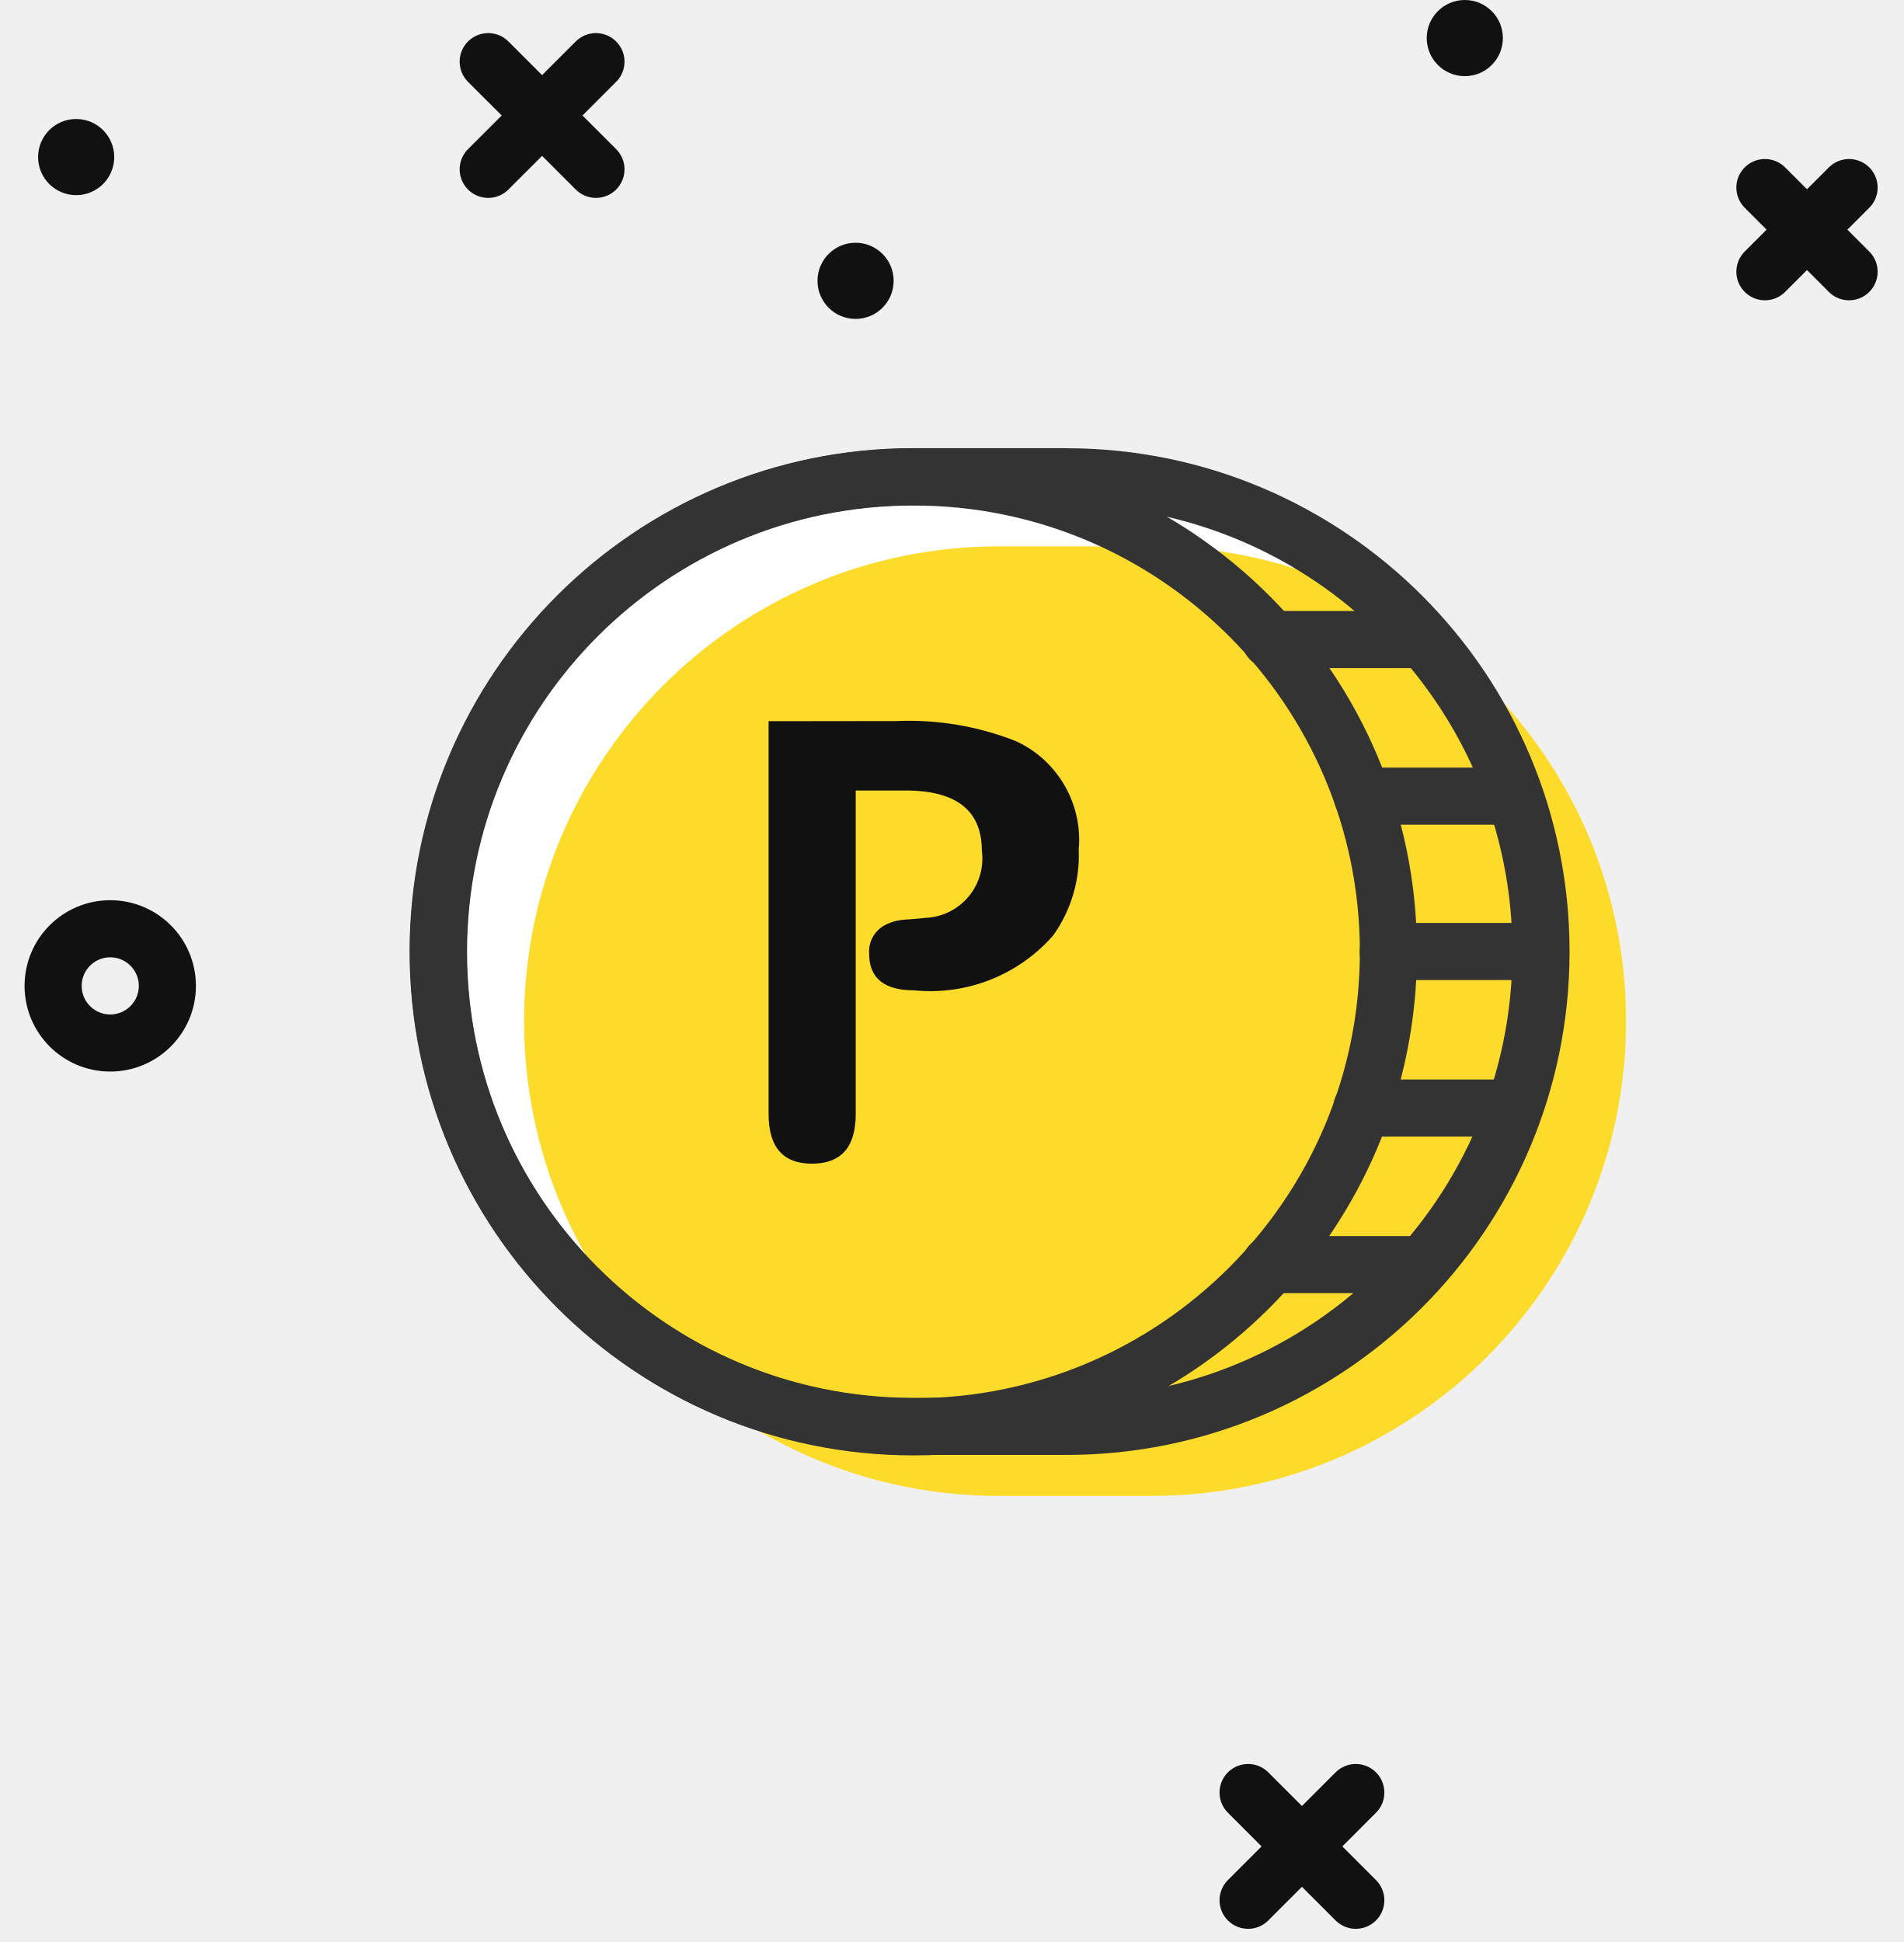
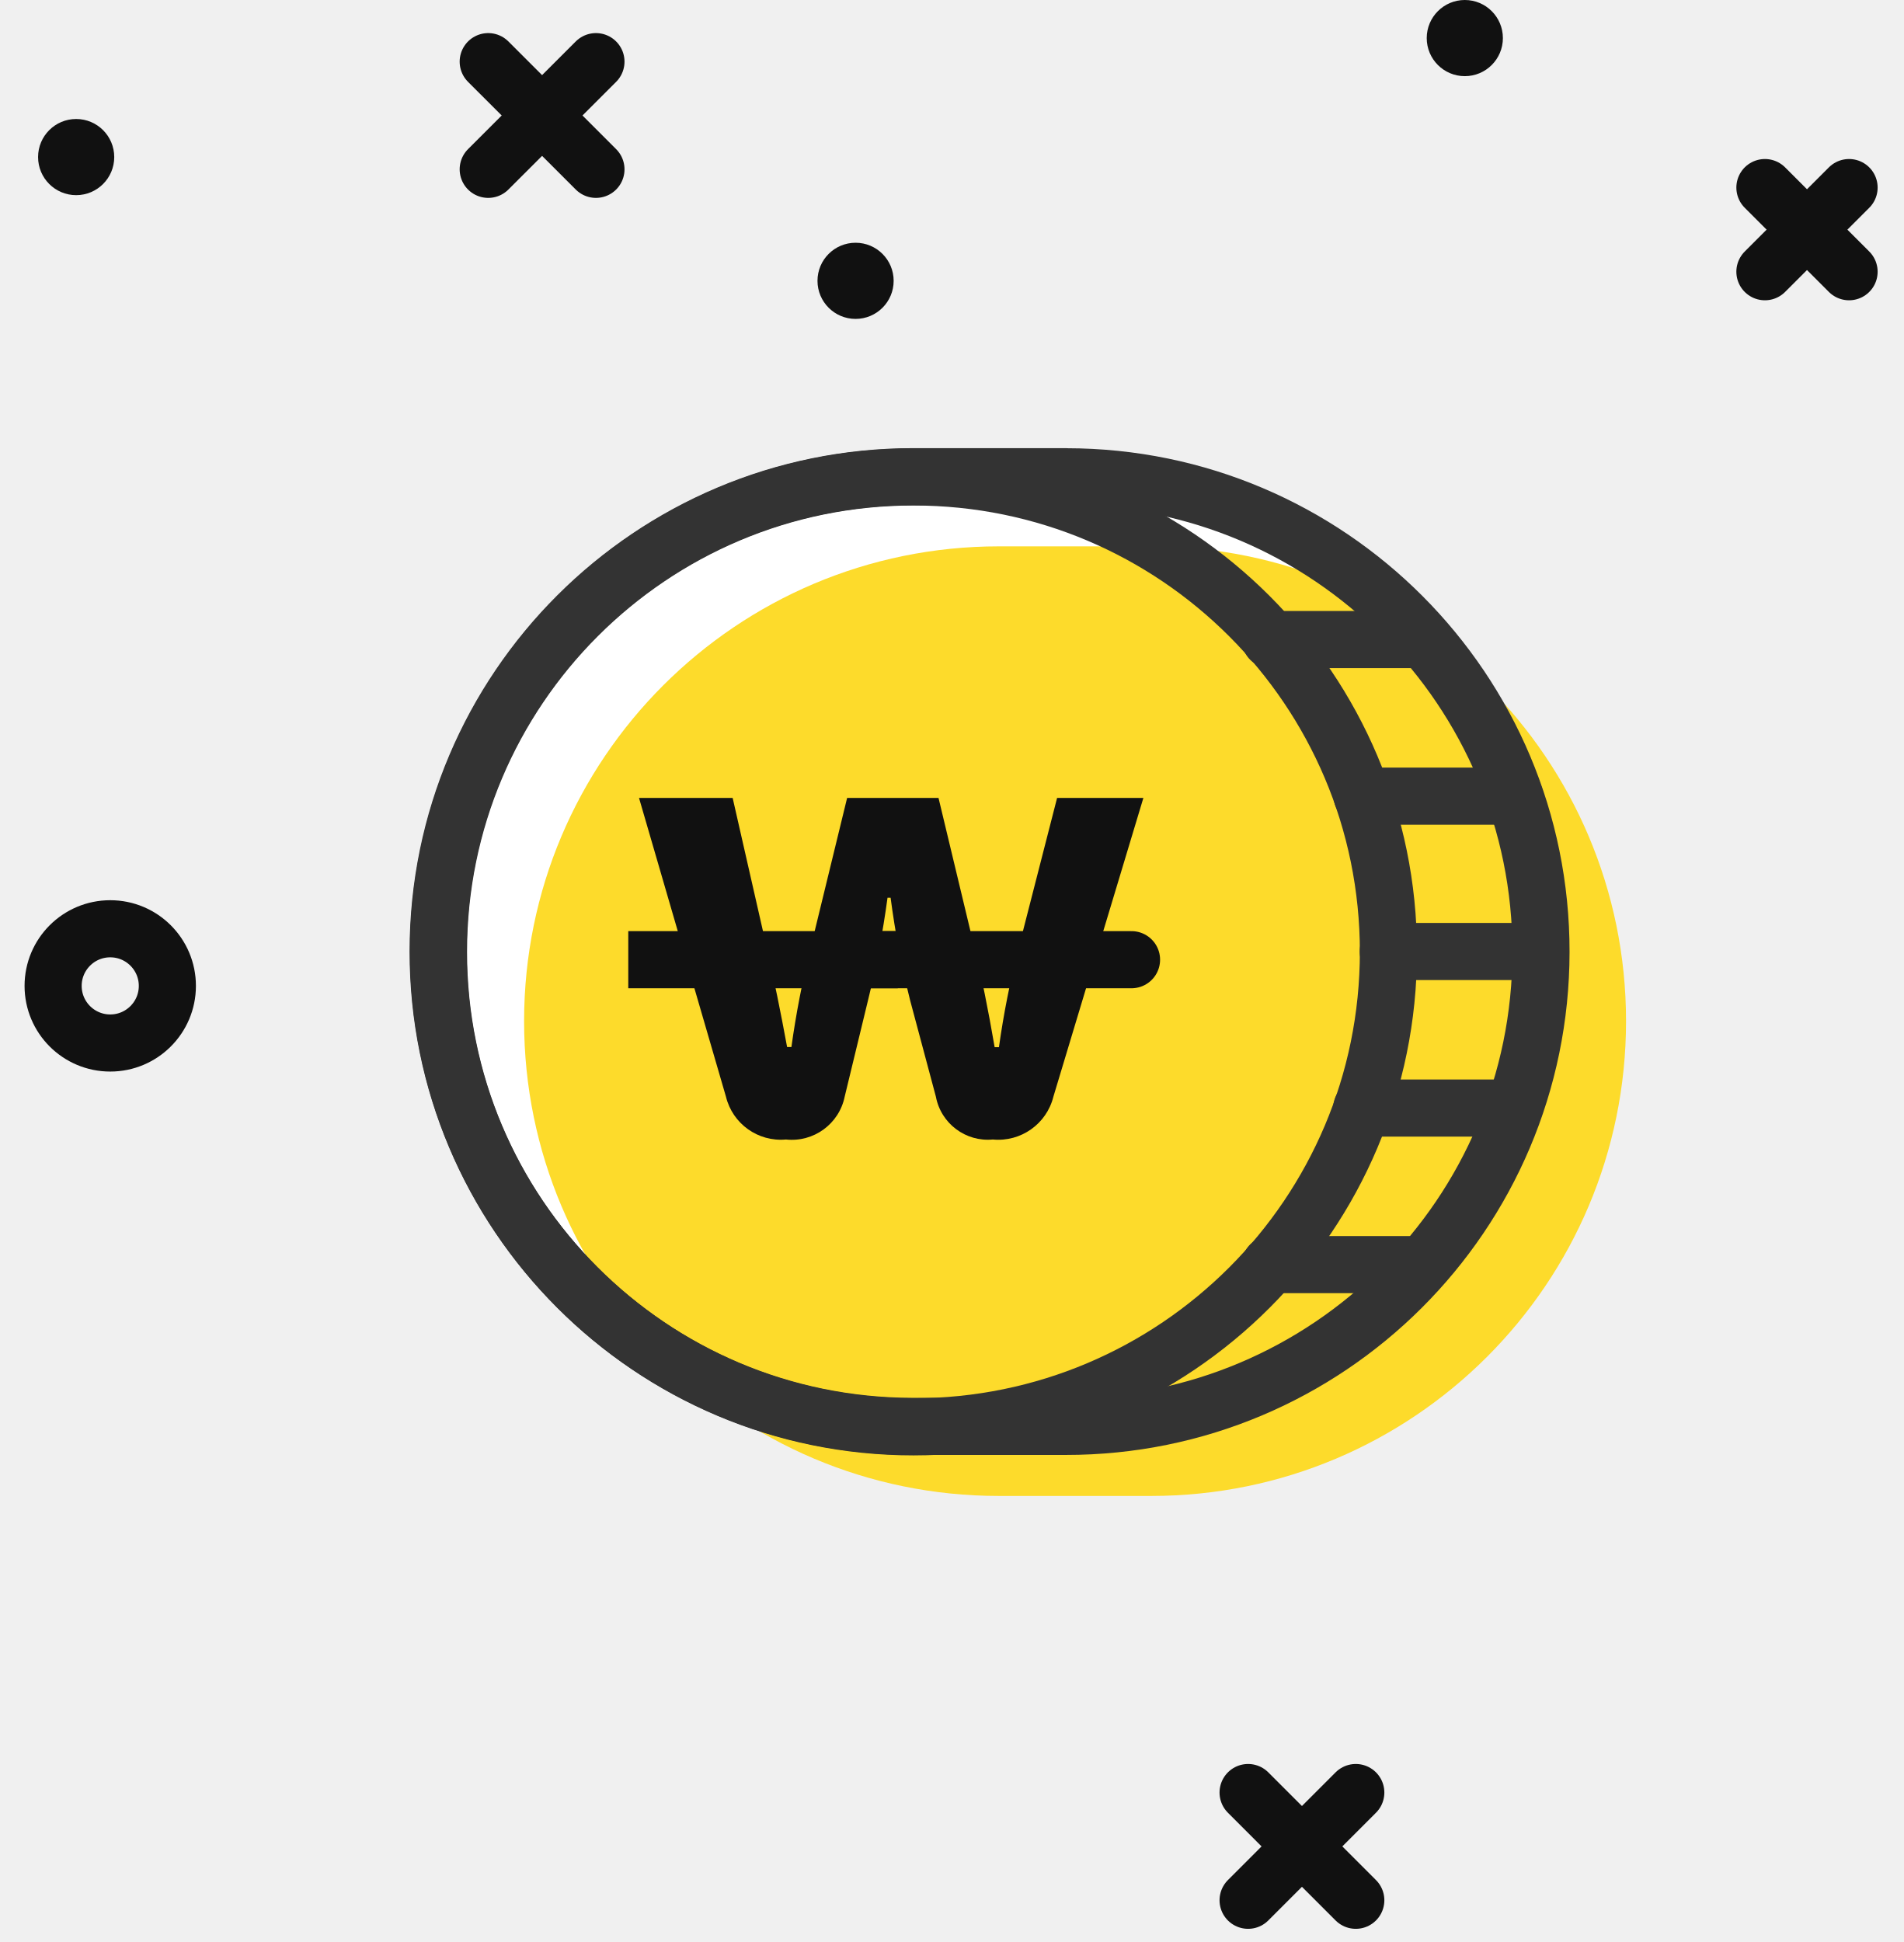
<svg xmlns="http://www.w3.org/2000/svg" width="50" height="51" viewBox="0 0 50 51">
  <g id="그룹_567532" data-name="그룹 567532" transform="translate(-98 -107)">
    <rect id="사각형_421597" data-name="사각형 421597" width="50" height="51" transform="translate(98 107)" fill="#fff" opacity="0" />
    <g id="그룹_447261" data-name="그룹 447261" transform="translate(90.279 103.159)">
      <g id="그룹_447260" data-name="그룹 447260">
        <path id="패스_853722" data-name="패스 853722" d="M47.6,28.969a12,12,0,0,1-12,12,4.808,4.808,0,0,1-.55-.02,6.117,6.117,0,0,1-.62.17,12.474,12.474,0,0,1-5.69-24.29,12.346,12.346,0,0,1,6.28.16c.193-.016.387-.023.58-.02A12.01,12.01,0,0,1,47.6,28.969Z" fill="#fff" />
      </g>
      <path id="패스_315187" data-name="패스 315187" d="M37.953,18.189h-4a12.469,12.469,0,0,0,0,24.938h4a12.469,12.469,0,0,0,0-24.938Z" fill="#fddb2b" />
      <line id="선_43568" data-name="선 43568" x1="2.828" y1="2.829" transform="translate(40.497 50.916)" fill="none" stroke="#111" stroke-linecap="round" stroke-linejoin="round" stroke-width="1.5" />
      <line id="선_43569" data-name="선 43569" y1="2.829" x2="2.828" transform="translate(40.497 50.916)" fill="none" stroke="#111" stroke-linecap="round" stroke-linejoin="round" stroke-width="1.5" />
      <circle id="타원_5538" data-name="타원 5538" cx="1.5" cy="1.5" r="1.5" transform="translate(9.116 28.232)" fill="none" stroke="#111" stroke-miterlimit="10" stroke-width="1.5" />
      <line id="선_43570" data-name="선 43570" x1="2.829" y1="2.828" transform="translate(20.542 5.46)" fill="none" stroke="#111" stroke-linecap="round" stroke-linejoin="round" stroke-width="1.5" />
      <line id="선_43571" data-name="선 43571" y1="2.828" x2="2.829" transform="translate(20.542 5.46)" fill="none" stroke="#111" stroke-linecap="round" stroke-linejoin="round" stroke-width="1.5" />
      <line id="선_43572" data-name="선 43572" x1="2.21" y1="2.21" transform="translate(54.069 8.767)" fill="none" stroke="#111" stroke-linecap="round" stroke-linejoin="round" stroke-width="1.5" />
      <line id="선_43573" data-name="선 43573" y1="2.21" x2="2.21" transform="translate(54.069 8.767)" fill="none" stroke="#111" stroke-linecap="round" stroke-linejoin="round" stroke-width="1.5" />
      <circle id="타원_5540" data-name="타원 5540" cx="1" cy="1" r="1" transform="translate(29.189 10.216)" fill="#111" />
      <circle id="타원_5541" data-name="타원 5541" cx="1" cy="1" r="1" transform="translate(8.721 6.966)" fill="#111" />
      <circle id="타원_5542" data-name="타원 5542" cx="1" cy="1" r="1" transform="translate(45.188 3.841)" fill="#111" />
      <path id="패스_315187-2" data-name="패스 315187-2" d="M35.708,16.36h-4A12.469,12.469,0,1,0,31.685,41.3h4.023a12.469,12.469,0,1,0,.023-24.938Z" fill="none" stroke="#333" stroke-linecap="round" stroke-linejoin="round" stroke-width="1.5" />
      <line id="선_43563" data-name="선 43563" x2="4" transform="translate(44.177 28.829)" fill="none" stroke="#333" stroke-linecap="round" stroke-linejoin="round" stroke-width="1.5" />
      <line id="선_43564" data-name="선 43564" x2="3.998" transform="translate(41.081 37.052)" fill="none" stroke="#333" stroke-linecap="round" stroke-linejoin="round" stroke-width="1.5" />
      <line id="선_43565" data-name="선 43565" x2="4.001" transform="translate(43.482 32.94)" fill="none" stroke="#333" stroke-linecap="round" stroke-linejoin="round" stroke-width="1.5" />
      <line id="선_43566" data-name="선 43566" x1="4" transform="translate(41.081 20.637)" fill="none" stroke="#333" stroke-linecap="round" stroke-linejoin="round" stroke-width="1.5" />
      <line id="선_43567" data-name="선 43567" x1="4" transform="translate(43.494 24.749)" fill="none" stroke="#333" stroke-linecap="round" stroke-linejoin="round" stroke-width="1.5" />
      <circle id="타원_5536" data-name="타원 5536" cx="12.473" cy="12.473" r="12.473" transform="translate(19.236 16.366)" fill="none" stroke="#333" stroke-linecap="round" stroke-linejoin="round" stroke-width="1.5" />
-       <path id="패스_481946" data-name="패스 481946" d="M31.265,22.777a7.639,7.639,0,0,1,3.136.528,2.852,2.852,0,0,1,1.648,2.848,3.609,3.609,0,0,1-.672,2.256,4.286,4.286,0,0,1-3.648,1.44q-1.183,0-1.184-.96a.785.785,0,0,1,.384-.736,1.27,1.27,0,0,1,.544-.16c.182-.011.368-.027.56-.048a1.56,1.56,0,0,0,1.484-1.631.923.923,0,0,0-.012-.129q0-1.584-2-1.584H30.193v8.5q0,1.3-1.152,1.3-1.135,0-1.136-1.3V22.781Z" fill="#111" />
+       <g id="그룹_607730" data-name="그룹 607730" transform="translate(-88.89 -57.159)">
+         <path id="패스_1489211" data-name="패스 1489211" d="M-3.706-8.745l.9,3.954q.273,1.19.53,2.588h.113a25,25,0,0,1,.5-2.588L-.7-8.745H1.7l.948,3.954Q2.917-3.7,3.174-2.2h.113A23.493,23.493,0,0,1,3.8-4.791L4.814-8.745H7.08L4.717-.9A1.492,1.492,0,0,1,3.126.225,1.388,1.388,0,0,1,1.631-.9L.956-3.424a23.642,23.642,0,0,1-.514-2.7H.361a25.5,25.5,0,0,1-.514,2.7L-.764-.9A1.418,1.418,0,0,1-2.307.225,1.482,1.482,0,0,1-3.882-.9L-6.165-8.745Z" transform="translate(119.557 90.7)" fill="#111" />
+         <g id="그룹_607730-2" data-name="그룹 607730" transform="translate(-0.43 -0.3)">
+           <path id="패스_1489209" data-name="패스 1489209" d="M-9198.46,3081.6h7.078" transform="translate(9312 -2995.097)" fill="none" stroke="#111" stroke-width="1.5" />
+           <path id="패스_1489210" data-name="패스 1489210" d="M-9198.46,3081.6h7.078" transform="translate(9318.138 -2995.097)" fill="none" stroke="#111" stroke-linecap="round" stroke-width="1.5" />
+         </g>
+       </g>
    </g>
  </g>
</svg>
